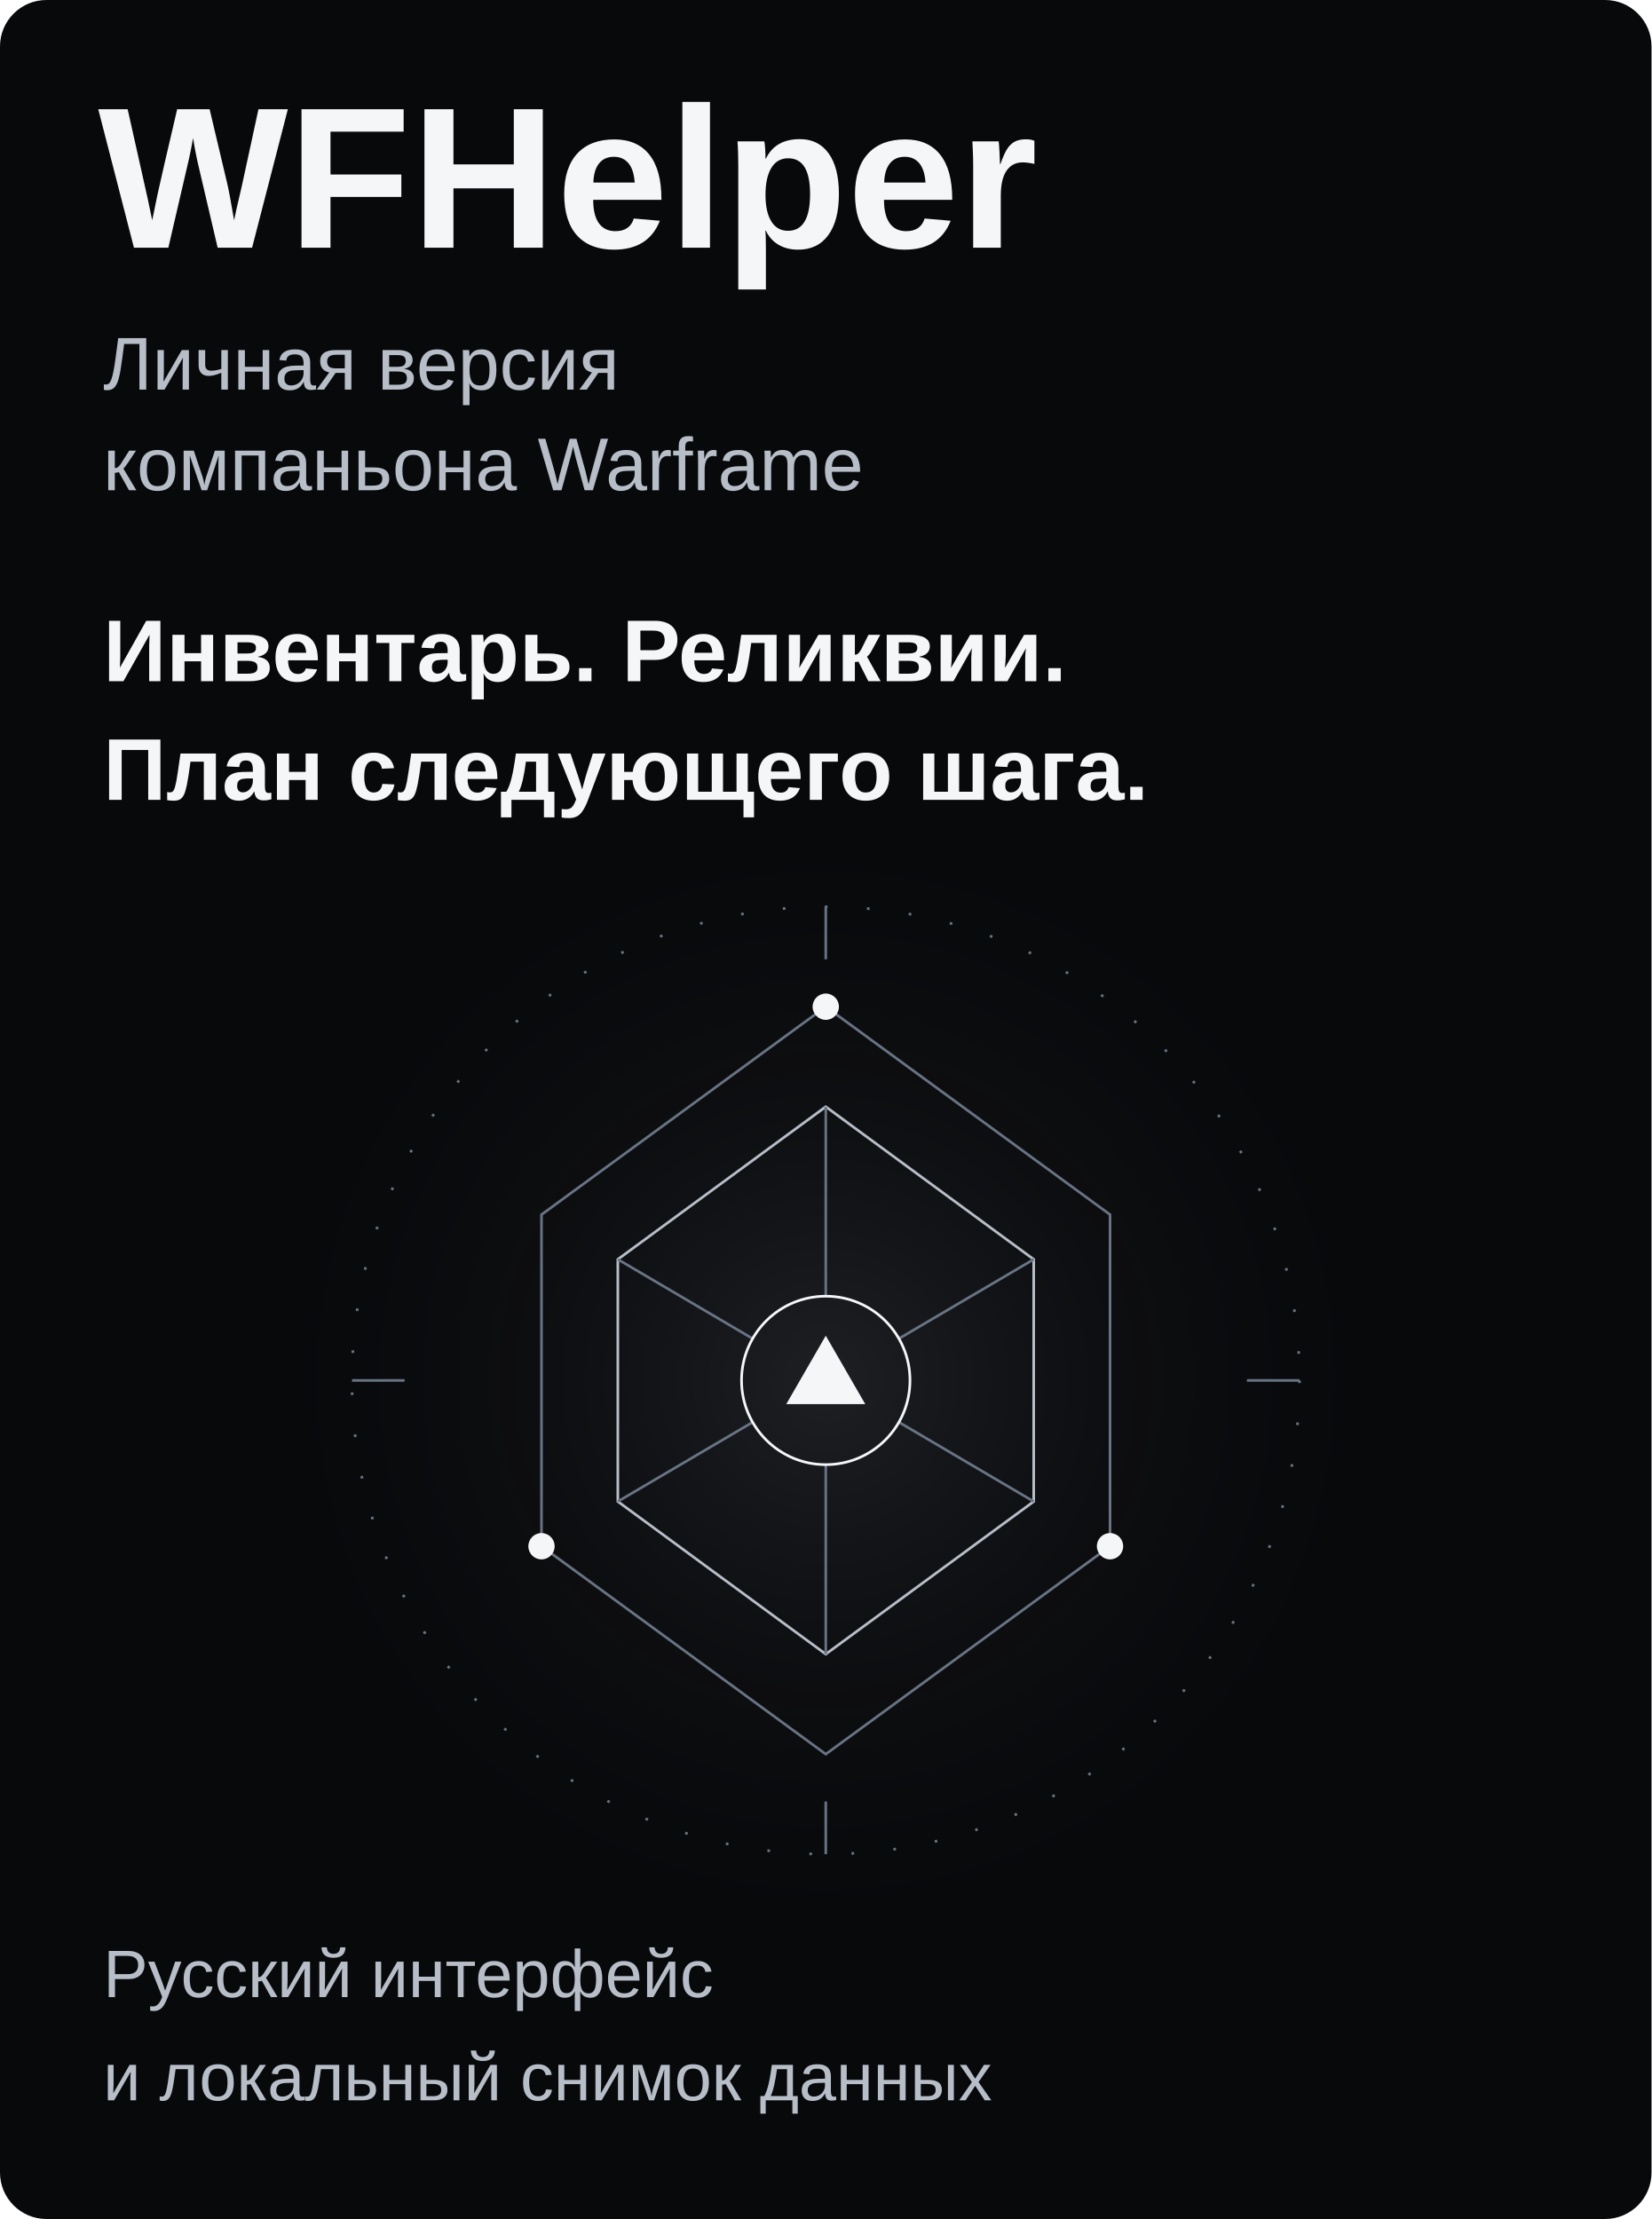
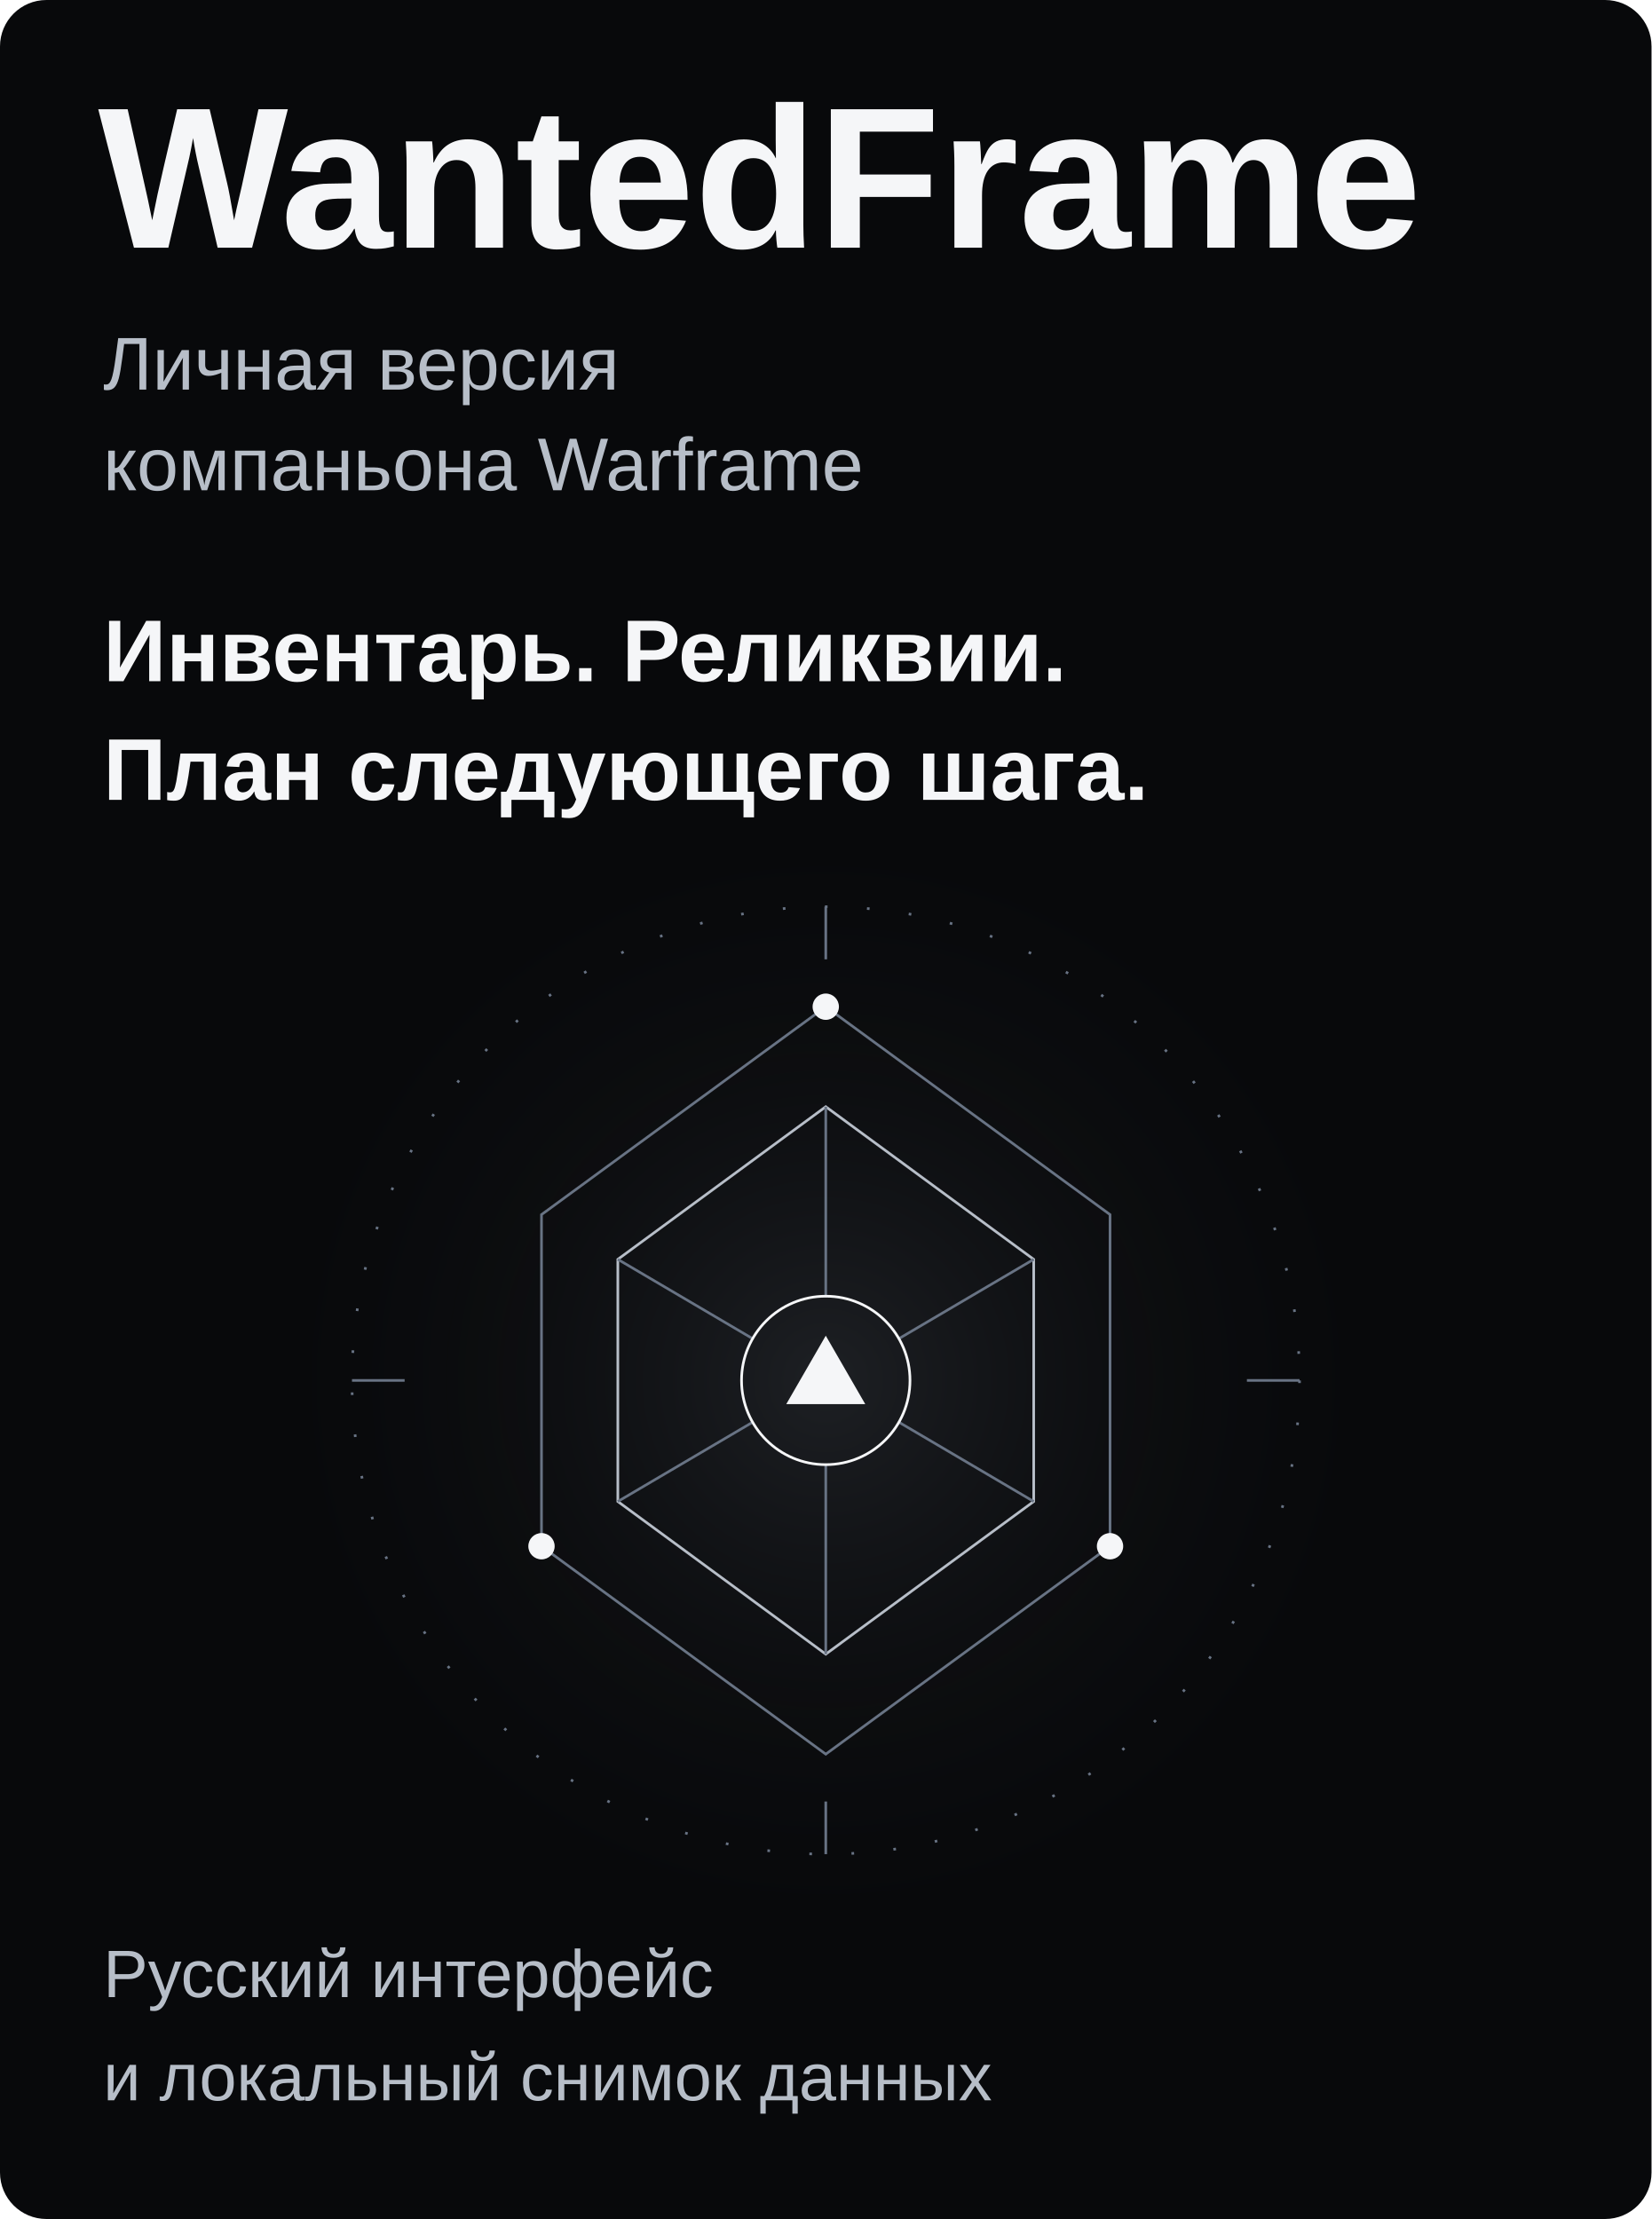
<svg xmlns="http://www.w3.org/2000/svg" width="640" height="860" viewBox="0 0 640 860" role="img" aria-labelledby="title desc">
  <defs>
    <radialGradient id="light">
      <stop stop-color="#aeb8c8" stop-opacity=".13" />
      <stop offset="1" stop-color="#08090b" stop-opacity="0" />
    </radialGradient>
    <marker id="arrow" viewBox="0 0 10 10" refX="9" refY="5" markerWidth="7" markerHeight="7" orient="auto">
      <path d="M0 1L9 5L0 9" fill="none" stroke="#9da6b4" />
    </marker>
  </defs>
  <rect width="640" height="860" rx="18" fill="#08090b" />
  <g font-family="Arial,Helvetica,sans-serif" fill="#f5f6f8">
-     <text x="38" y="96" font-size="78" fill="#f5f6f8" font-weight="700">WFHelper</text>
+     <text x="38" y="96" font-size="78" fill="#f5f6f8" font-weight="700">WantedFrame</text>
    <text x="40" y="151" font-size="29" fill="#b7bec8" font-weight="400">Личная версия</text>
    <text x="40" y="190" font-size="29" fill="#b7bec8" font-weight="400">компаньона Warframe</text>
    <text x="40" y="264" font-size="34" fill="#f5f6f8" font-weight="700">Инвентарь. Реликвии.</text>
    <text x="40" y="310" font-size="34" fill="#f5f6f8" font-weight="700">План следующего шага.</text>
    <g transform="translate(320 535) scale(1.02)">
      <circle r="220" fill="url(#light)" />
      <g fill="none" stroke="#687384">
        <path d="M0 -142L108 -63L108 63L0 142L-108 63L-108 -63Z" />
        <path d="M0 -104L79 -46L79 46L0 104L-79 46L-79 -46Z" stroke="#b7bec8" />
        <path d="M0 -104L0 -32M79 -46L28 -16M79 46L28 16M0 104L0 32M-79 46L-28 16M-79 -46L-28 -16" />
        <circle r="32" stroke="#f5f6f8" />
        <circle r="180" stroke-dasharray="1 15" />
        <path d="M0 -180V-160M180 0H160M0 180V160M-180 0H-160" />
      </g>
      <path d="M0 -17L15 9H-15Z" fill="#f5f6f8" />
      <g fill="#f5f6f8">
        <circle cy="-142" r="5" />
        <circle cx="108" cy="63" r="5" />
        <circle cx="-108" cy="63" r="5" />
      </g>
    </g>
    <text x="40" y="774" font-size="26" fill="#b7bec8" font-weight="400">Русский интерфейс</text>
    <text x="40" y="814" font-size="26" fill="#b7bec8" font-weight="400">и локальный снимок данных</text>
  </g>
</svg>
